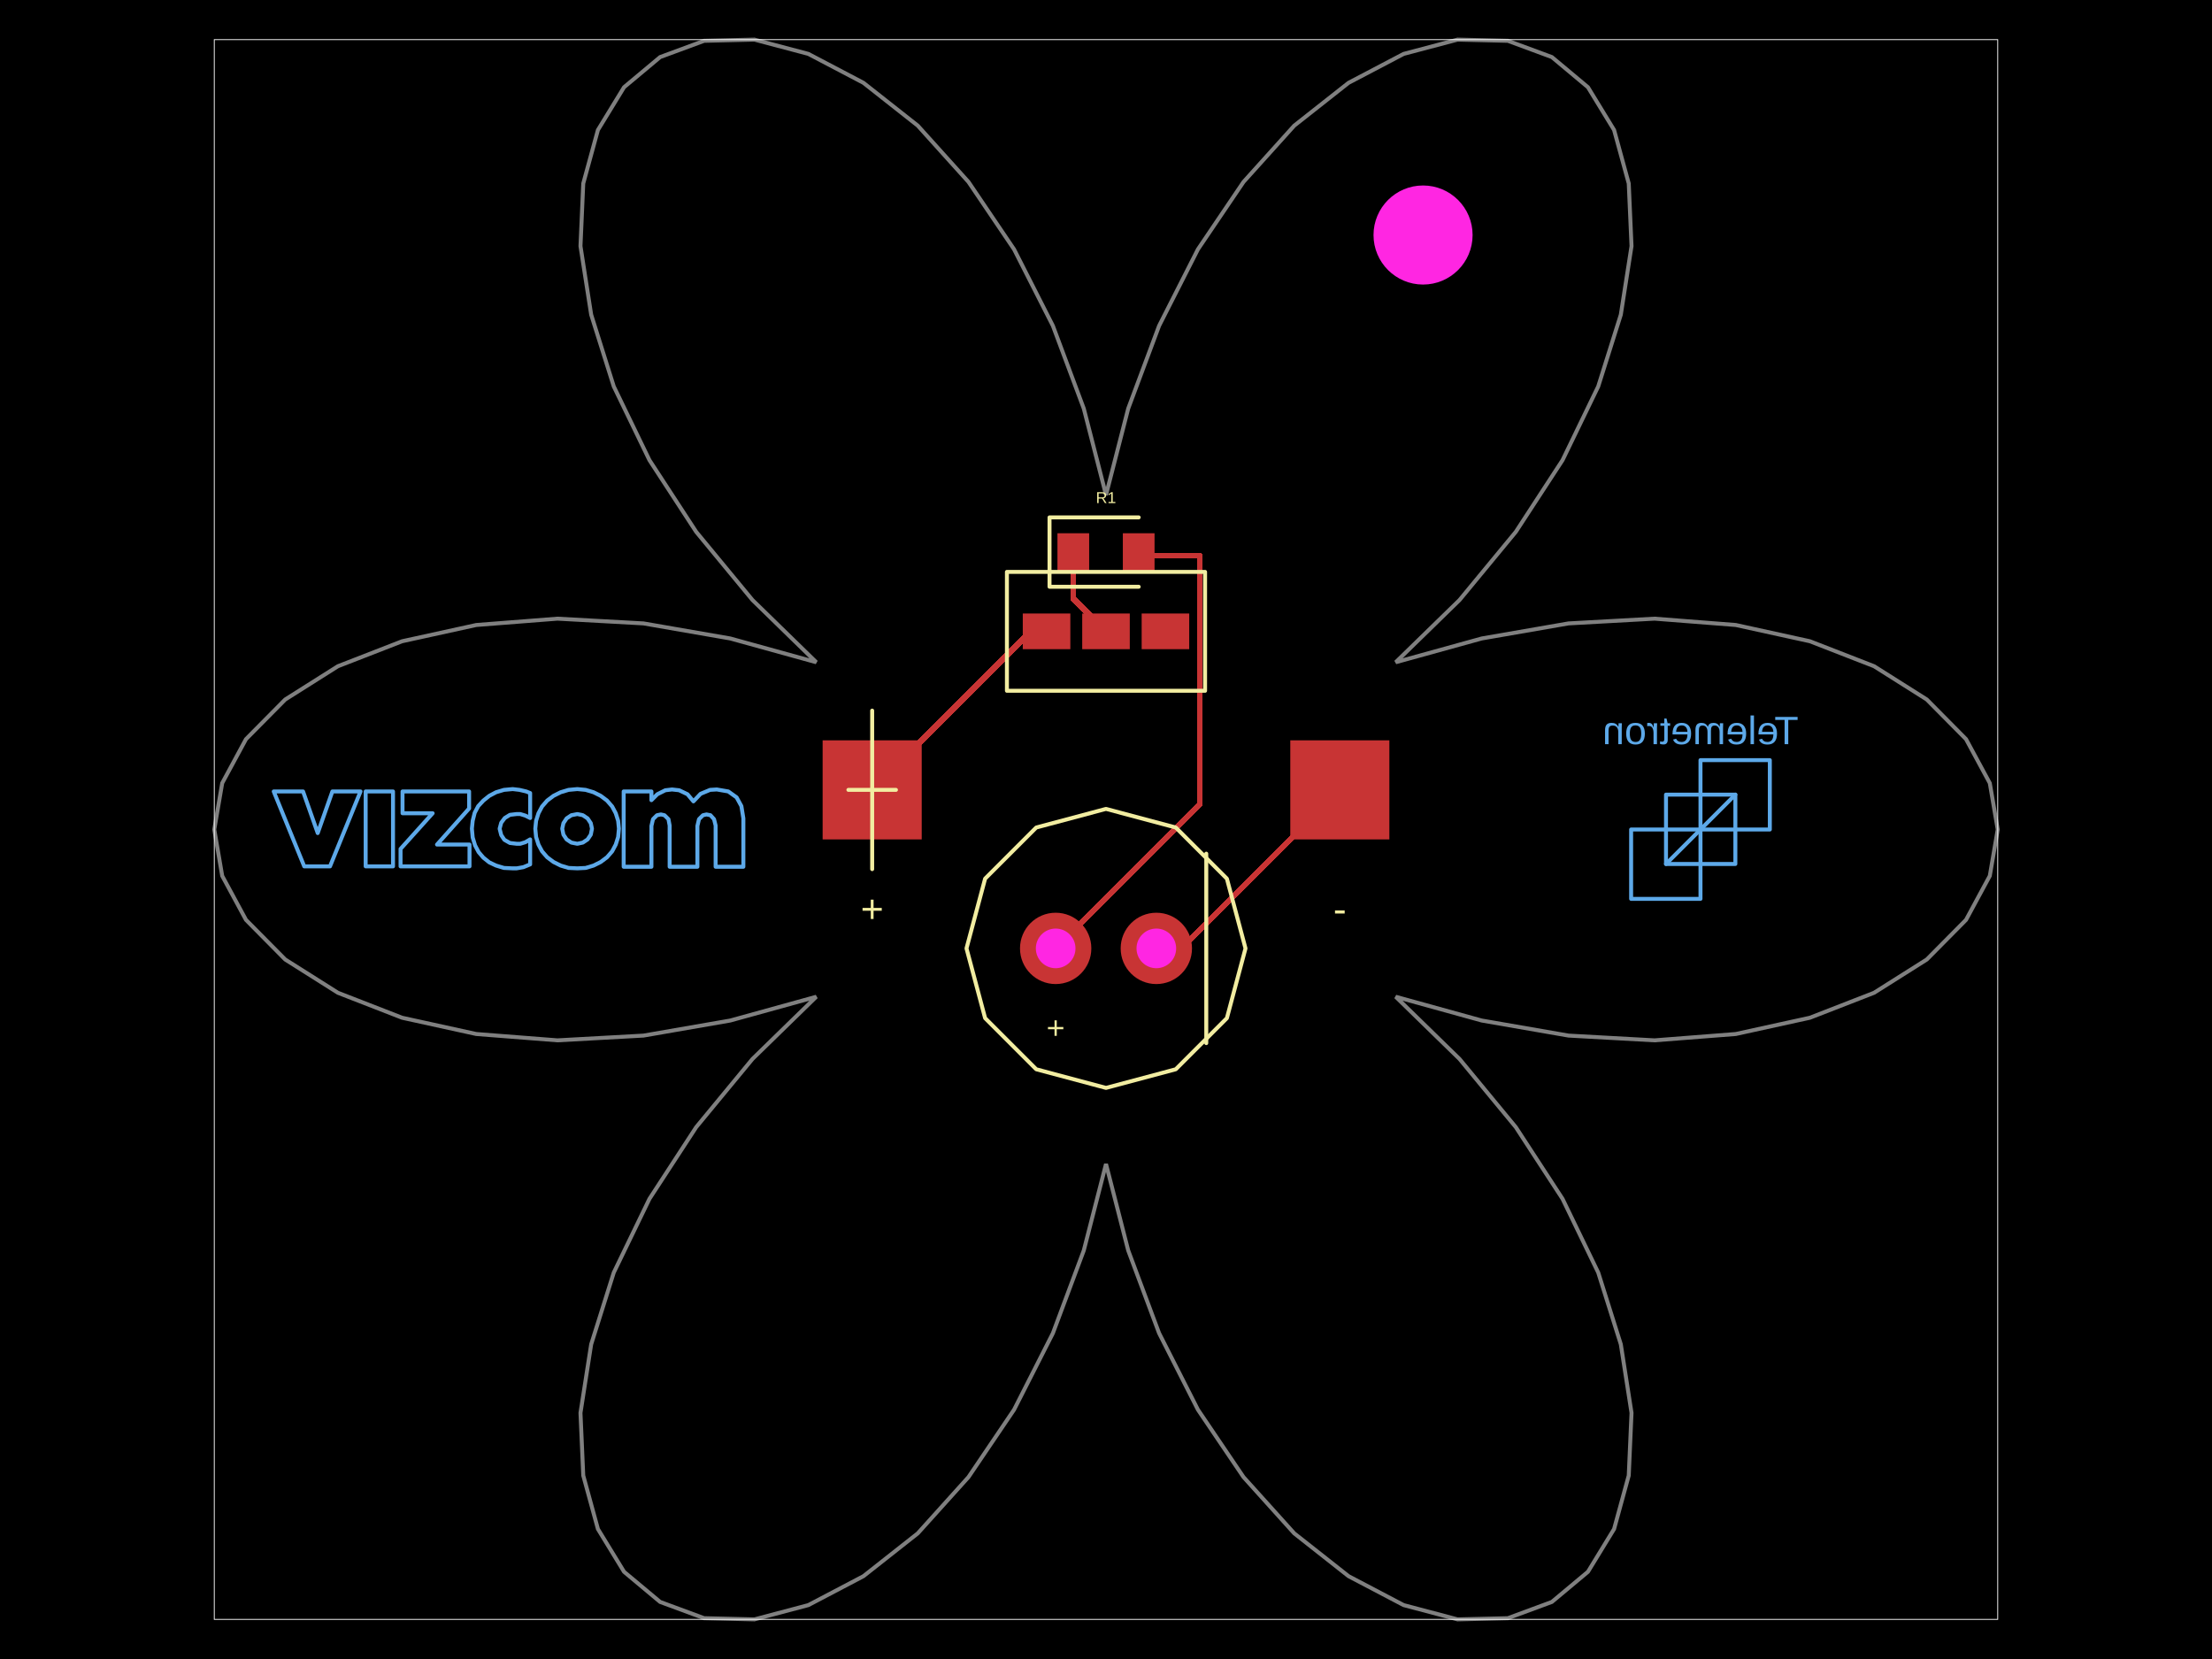
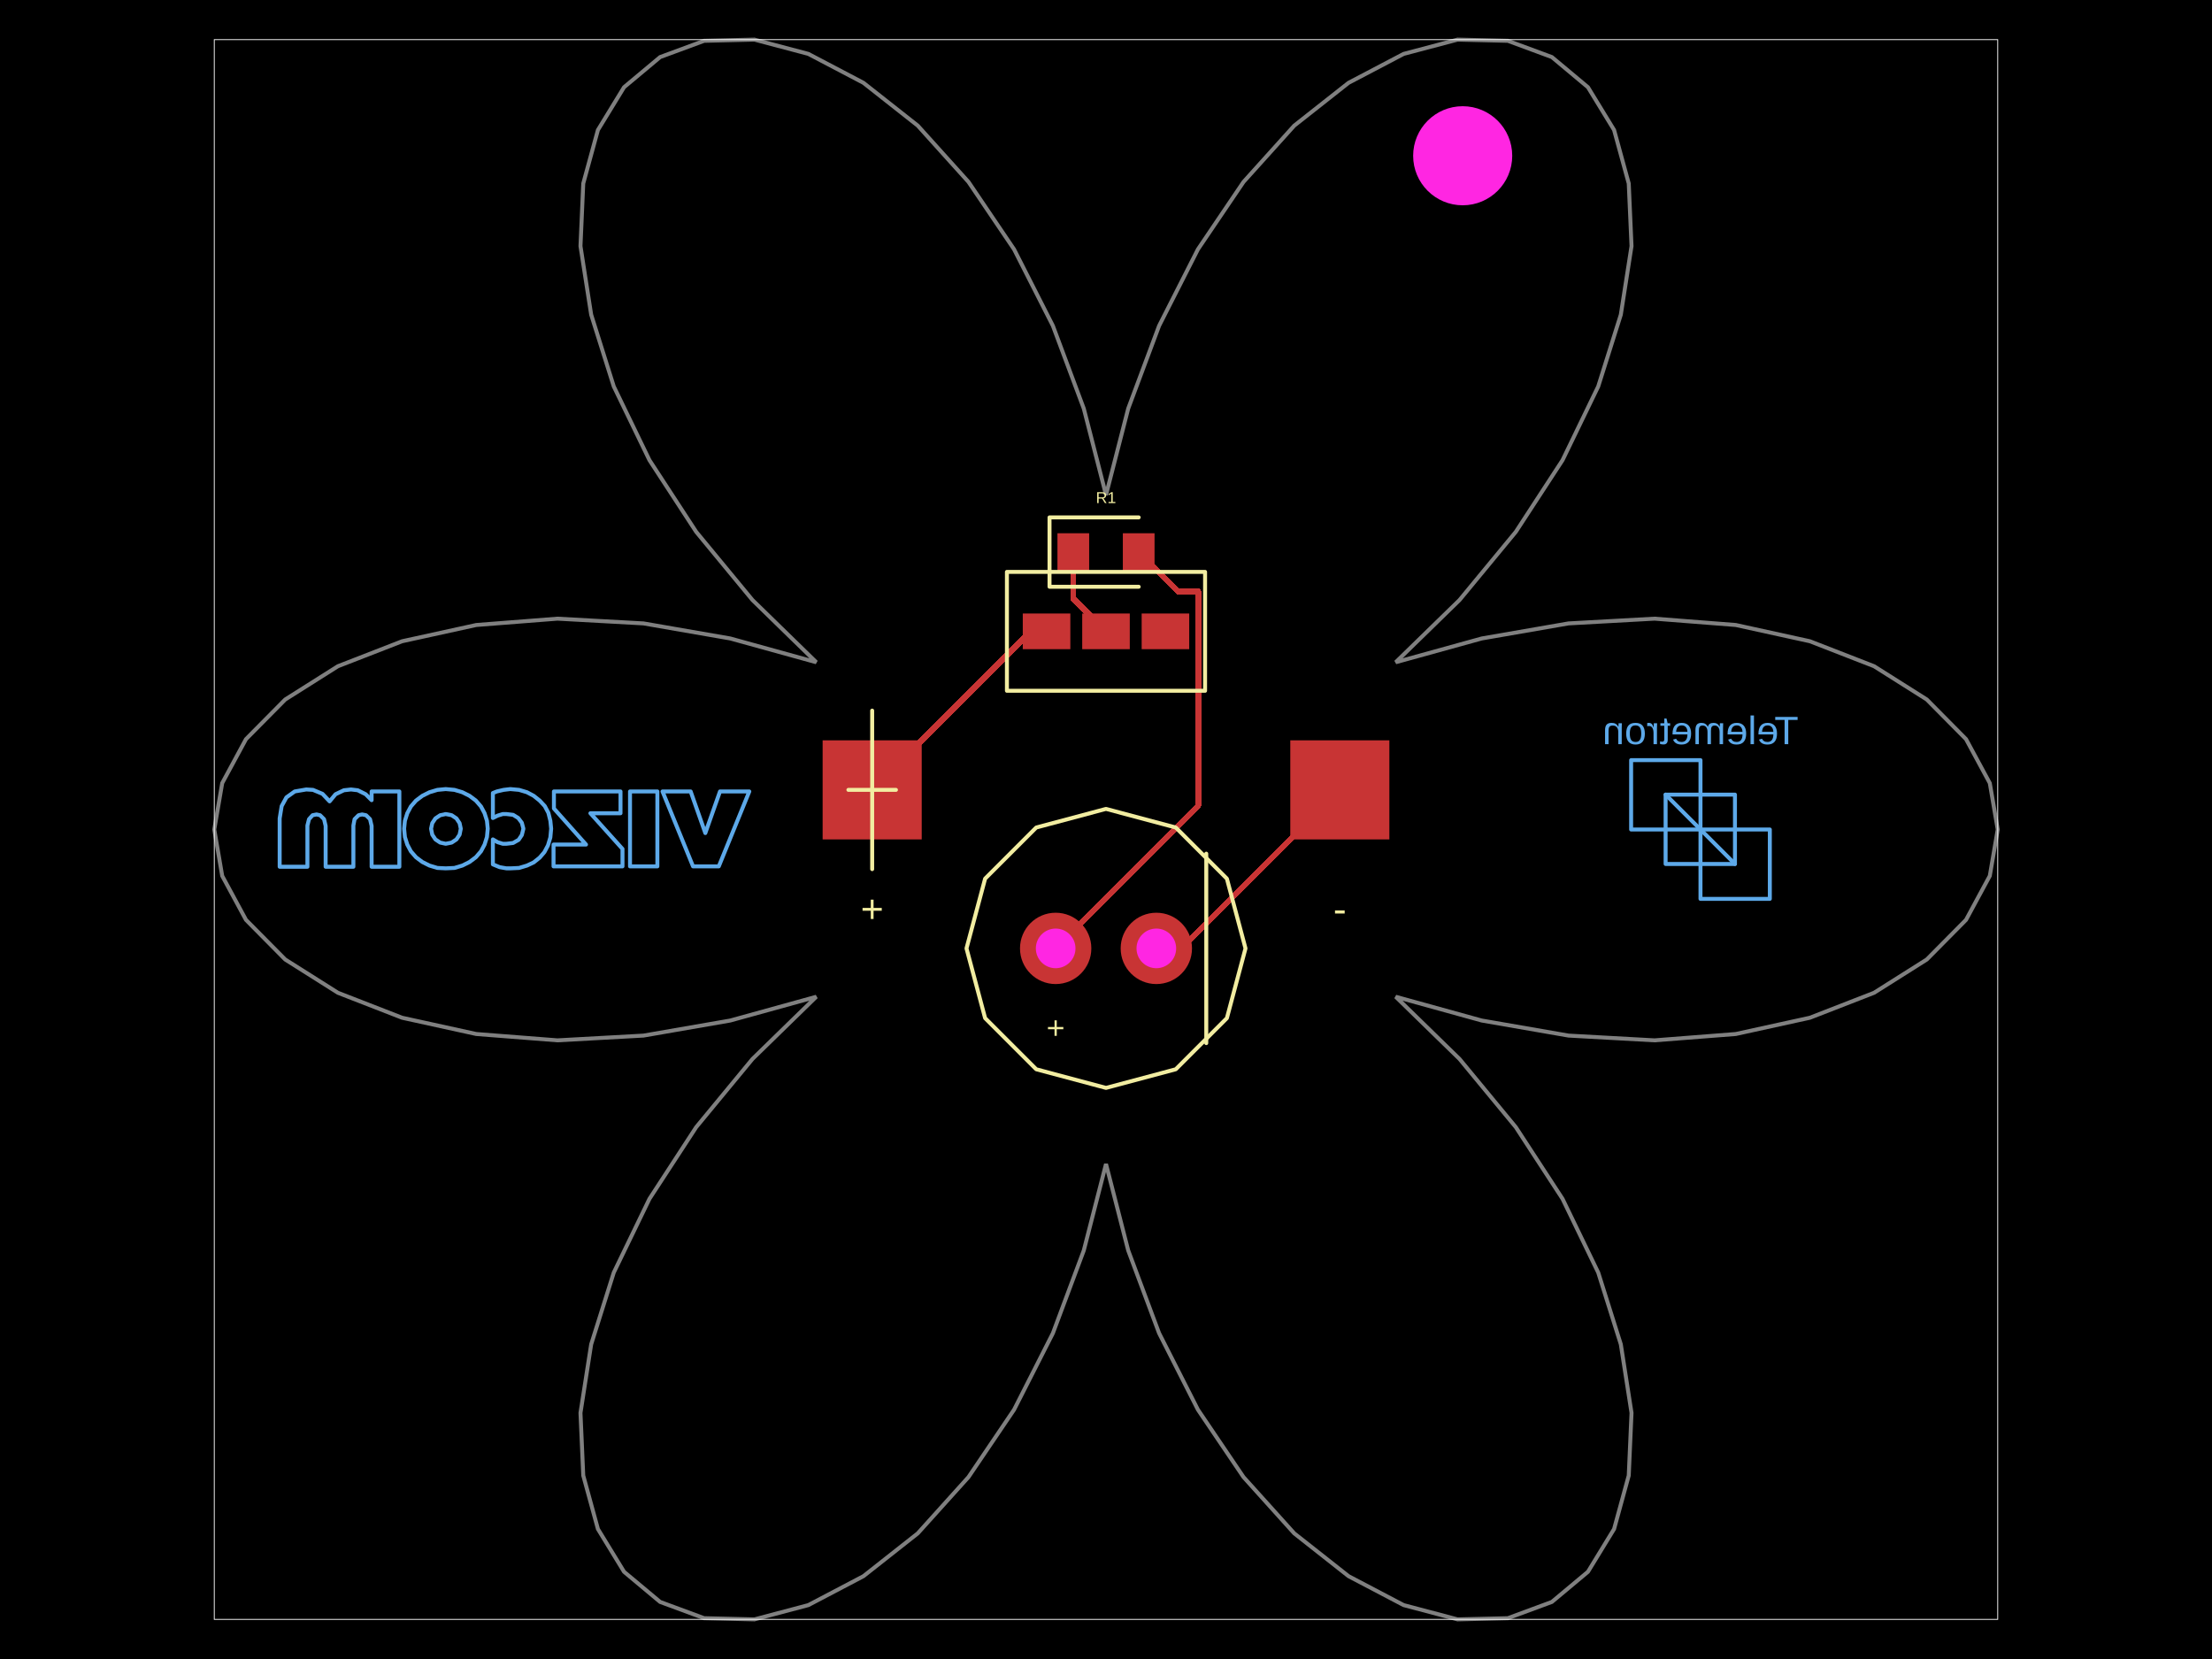
<svg xmlns="http://www.w3.org/2000/svg" width="800" height="600" data-software-used-string="@tscircuit/core@0.0.1112">
  <style />
  <rect class="boundary" x="0" y="0" fill="#000" width="800" height="600" data-type="pcb_background" data-pcb-layer="global" />
  <rect class="pcb-boundary" fill="none" stroke="#fff" stroke-width="0.3" x="77.496" y="14.333" width="645.007" height="571.333" data-type="pcb_boundary" data-pcb-layer="global" />
  <path class="pcb-board" d="M 722.504 300 L 719.637 316.77 L 711.037 332.68 L 696.847 347.014 L 677.783 359.054 L 654.563 368.084 L 627.759 373.961 L 598.376 376.254 L 567.272 374.534 L 535.882 369.087 L 504.778 360.487 L 527.855 382.991 L 548.208 407.645 L 565.122 433.588 L 578.022 460.248 L 586.192 486.192 L 590.062 510.989 L 589.059 533.636 L 583.755 552.986 L 574.295 568.466 L 561.252 579.36 L 545.342 585.237 L 527.138 585.667 L 507.645 580.506 L 487.721 570.043 L 468.084 554.563 L 449.737 534.209 L 433.254 509.842 L 419.207 482.179 L 408.027 452.222 L 400 420.975 L 391.973 452.222 L 380.793 482.179 L 366.746 509.842 L 350.263 534.209 L 331.916 554.563 L 312.279 570.043 L 292.355 580.506 L 272.862 585.667 L 254.658 585.237 L 238.748 579.36 L 225.705 568.466 L 216.245 552.986 L 210.941 533.636 L 209.938 510.989 L 213.808 486.192 L 221.978 460.248 L 234.878 433.588 L 251.792 407.645 L 272.145 382.991 L 295.222 360.487 L 264.118 369.087 L 232.728 374.534 L 201.624 376.254 L 172.241 373.961 L 145.437 368.084 L 122.217 359.054 L 103.153 347.014 L 88.963 332.68 L 80.363 316.77 L 77.496 300 L 80.363 283.23 L 88.963 267.32 L 103.153 252.986 L 122.217 240.946 L 145.437 231.916 L 172.241 226.039 L 201.624 223.746 L 232.728 225.466 L 264.118 230.913 L 295.222 239.513 L 272.145 217.009 L 251.792 192.355 L 234.878 166.412 L 221.978 139.752 L 213.808 113.808 L 209.938 89.011 L 210.941 66.364 L 216.245 47.014 L 225.705 31.534 L 238.748 20.64 L 254.658 14.763 L 272.862 14.333 L 292.355 19.494 L 312.279 29.957 L 331.916 45.437 L 350.263 65.791 L 366.746 90.158 L 380.793 117.821 L 391.973 147.778 L 400 179.025 L 408.027 147.778 L 419.207 117.821 L 433.254 90.158 L 449.737 65.791 L 468.084 45.437 L 487.721 29.957 L 507.645 19.494 L 527.138 14.333 L 545.342 14.763 L 561.252 20.64 L 574.295 31.534 L 583.755 47.014 L 589.059 66.364 L 590.062 89.011 L 586.192 113.808 L 578.022 139.752 L 565.122 166.412 L 548.208 192.355 L 527.855 217.009 L 504.778 239.513 L 535.882 230.913 L 567.272 225.466 L 598.376 223.746 L 627.759 226.039 L 654.563 231.916 L 677.783 240.946 L 696.847 252.986 L 711.037 267.32 L 719.637 283.23 Z" fill="none" stroke="rgba(255, 255, 255, 0.5)" stroke-width="1.433" data-type="pcb_board" data-pcb-layer="board" />
-   <path class="pcb-silkscreen pcb-silkscreen-bottom" d="M 110.033 313.33 L 98.997 286.24 L 109.603 286.24 L 114.907 301.29 L 120.21 286.24 L 130.387 286.24 L 119.35 313.33 L 110.033 313.33 Z" fill="none" stroke="#5da9e9" stroke-width="1.433" stroke-linecap="round" stroke-linejoin="round" data-pcb-component-id="null" data-pcb-silkscreen-path-id="pcb_silkscreen_path_6" data-type="pcb_silkscreen_path" data-pcb-layer="bottom" />
-   <path class="pcb-silkscreen pcb-silkscreen-bottom" d="M 142.14 313.33 L 132.25 313.33 L 132.25 286.24 L 142.14 286.24 L 142.14 313.33 Z" fill="none" stroke="#5da9e9" stroke-width="1.433" stroke-linecap="round" stroke-linejoin="round" data-pcb-component-id="null" data-pcb-silkscreen-path-id="pcb_silkscreen_path_7" data-type="pcb_silkscreen_path" data-pcb-layer="bottom" />
-   <path class="pcb-silkscreen pcb-silkscreen-bottom" d="M 169.661 286.24 L 169.661 292.403 L 158.051 305.447 L 169.804 305.447 L 169.804 313.33 L 144.864 313.33 L 144.864 307.023 L 156.474 294.123 L 145.581 294.123 L 145.581 286.24 L 169.661 286.24 Z" fill="none" stroke="#5da9e9" stroke-width="1.433" stroke-linecap="round" stroke-linejoin="round" data-pcb-component-id="null" data-pcb-silkscreen-path-id="pcb_silkscreen_path_8" data-type="pcb_silkscreen_path" data-pcb-layer="bottom" />
-   <path class="pcb-silkscreen pcb-silkscreen-bottom" d="M 170.664 299.713 L 170.951 296.847 L 171.667 293.98 L 172.957 291.543 L 174.821 289.537 L 176.971 287.817 L 179.408 286.527 L 182.274 285.667 L 185.428 285.38 L 187.864 285.667 L 190.301 286.24 L 191.734 286.813 L 191.734 295.843 L 190.014 294.983 L 188.151 294.41 L 186.861 294.41 L 184.424 294.697 L 182.561 295.843 L 181.271 297.563 L 180.698 299.713 L 181.271 302.007 L 182.418 303.727 L 184.424 304.873 L 186.861 305.16 L 188.151 305.16 L 190.014 304.587 L 191.734 303.583 L 191.734 312.613 L 189.298 313.617 L 186.861 314.047 L 185.284 314.047 L 182.274 313.903 L 179.408 313.043 L 176.971 311.897 L 174.821 310.177 L 173.101 308.17 L 171.811 305.733 L 170.951 302.867 L 170.664 299.713 Z" fill="none" stroke="#5da9e9" stroke-width="1.433" stroke-linecap="round" stroke-linejoin="round" data-pcb-component-id="null" data-pcb-silkscreen-path-id="pcb_silkscreen_path_9" data-type="pcb_silkscreen_path" data-pcb-layer="bottom" />
-   <path class="pcb-silkscreen pcb-silkscreen-bottom" d="M 208.791 285.38 L 211.801 285.667 L 214.668 286.527 L 217.248 287.817 L 219.541 289.537 L 221.405 291.687 L 222.695 294.123 L 223.555 296.847 L 223.841 299.713 L 223.555 302.723 L 222.695 305.447 L 221.405 307.883 L 219.541 310.033 L 217.248 311.753 L 214.668 313.043 L 211.801 313.903 L 208.791 314.047 L 205.638 313.903 L 202.771 313.043 L 200.191 311.753 L 197.898 310.033 L 196.034 307.883 L 194.744 305.447 L 193.884 302.723 L 193.598 299.713 L 193.884 296.847 L 194.744 294.123 L 196.034 291.687 L 197.898 289.537 L 200.191 287.817 L 202.771 286.527 L 205.638 285.667 L 208.791 285.38 Z" fill="none" stroke="#5da9e9" stroke-width="1.433" stroke-linecap="round" stroke-linejoin="round" data-pcb-component-id="null" data-pcb-silkscreen-path-id="pcb_silkscreen_path_10" data-type="pcb_silkscreen_path" data-pcb-layer="bottom" />
-   <path class="pcb-silkscreen pcb-silkscreen-bottom" d="M 208.791 294.41 L 206.641 294.84 L 204.921 295.987 L 203.774 297.707 L 203.344 299.713 L 203.774 301.863 L 204.921 303.583 L 206.641 304.73 L 208.791 305.16 L 210.798 304.73 L 212.518 303.583 L 213.665 301.863 L 214.095 299.713 L 213.665 297.707 L 212.518 295.987 L 210.798 294.84 L 208.791 294.41 Z" fill="none" stroke="#5da9e9" stroke-width="1.433" stroke-linecap="round" stroke-linejoin="round" data-pcb-component-id="null" data-pcb-silkscreen-path-id="pcb_silkscreen_path_11" data-type="pcb_silkscreen_path" data-pcb-layer="bottom" />
-   <path class="pcb-silkscreen pcb-silkscreen-bottom" d="M 235.595 298.71 L 235.595 313.473 L 225.561 313.473 L 225.561 286.24 L 235.595 286.24 L 235.595 289.393 L 237.745 287.243 L 240.612 285.81 L 243.048 285.523 L 245.628 285.81 L 248.638 287.243 L 250.788 289.823 L 253.368 287.1 L 256.808 285.667 L 259.245 285.523 L 263.402 286.24 L 266.412 288.39 L 268.132 291.543 L 268.849 295.987 L 268.849 313.473 L 258.815 313.473 L 258.815 298.567 L 258.242 296.273 L 256.952 294.84 L 255.518 294.553 L 254.228 294.84 L 252.795 296.273 L 252.222 298.71 L 252.222 313.473 L 242.188 313.473 L 242.188 298.567 L 241.758 296.273 L 240.325 294.84 L 239.035 294.553 L 237.602 294.84 L 236.168 296.273 L 235.595 298.71 Z" fill="none" stroke="#5da9e9" stroke-width="1.433" stroke-linecap="round" stroke-linejoin="round" data-pcb-component-id="null" data-pcb-silkscreen-path-id="pcb_silkscreen_path_12" data-type="pcb_silkscreen_path" data-pcb-layer="bottom" />
-   <path class="pcb-silkscreen pcb-silkscreen-bottom" d="M 589.919 325.084 L 615.002 325.084 L 615.002 300 L 589.919 300 L 589.919 325.084 Z" fill="none" stroke="#5da9e9" stroke-width="1.433" stroke-linecap="round" stroke-linejoin="round" data-pcb-component-id="null" data-pcb-silkscreen-path-id="pcb_silkscreen_path_13" data-type="pcb_silkscreen_path" data-pcb-layer="bottom" />
-   <path class="pcb-silkscreen pcb-silkscreen-bottom" d="M 602.532 312.47 L 627.616 312.47 L 627.616 287.387 L 602.532 287.387 L 602.532 312.47 Z" fill="none" stroke="#5da9e9" stroke-width="1.433" stroke-linecap="round" stroke-linejoin="round" data-pcb-component-id="null" data-pcb-silkscreen-path-id="pcb_silkscreen_path_14" data-type="pcb_silkscreen_path" data-pcb-layer="bottom" />
-   <path class="pcb-silkscreen pcb-silkscreen-bottom" d="M 615.002 300 L 640.086 300 L 640.086 274.916 L 615.002 274.916 L 615.002 300 Z" fill="none" stroke="#5da9e9" stroke-width="1.433" stroke-linecap="round" stroke-linejoin="round" data-pcb-component-id="null" data-pcb-silkscreen-path-id="pcb_silkscreen_path_15" data-type="pcb_silkscreen_path" data-pcb-layer="bottom" />
-   <path class="pcb-silkscreen pcb-silkscreen-bottom" d="M 602.532 312.47 L 615.002 300" fill="none" stroke="#5da9e9" stroke-width="1.433" stroke-linecap="round" stroke-linejoin="round" data-pcb-component-id="null" data-pcb-silkscreen-path-id="pcb_silkscreen_path_16" data-type="pcb_silkscreen_path" data-pcb-layer="bottom" />
-   <path class="pcb-silkscreen pcb-silkscreen-bottom" d="M 615.002 300 L 627.616 287.387" fill="none" stroke="#5da9e9" stroke-width="1.433" stroke-linecap="round" stroke-linejoin="round" data-pcb-component-id="null" data-pcb-silkscreen-path-id="pcb_silkscreen_path_17" data-type="pcb_silkscreen_path" data-pcb-layer="bottom" />
+   <path class="pcb-silkscreen pcb-silkscreen-bottom" d="M 259.962 313.33 L 270.999 286.24 L 260.392 286.24 L 255.088 301.29 L 249.785 286.24 L 239.608 286.24 L 250.645 313.33 L 259.962 313.33 Z" fill="none" stroke="#5da9e9" stroke-width="1.433" stroke-linecap="round" stroke-linejoin="round" data-pcb-component-id="null" data-pcb-silkscreen-path-id="pcb_silkscreen_path_6" data-type="pcb_silkscreen_path" data-pcb-layer="bottom" />
+   <path class="pcb-silkscreen pcb-silkscreen-bottom" d="M 227.855 313.33 L 237.745 313.33 L 237.745 286.24 L 227.855 286.24 L 227.855 313.33 Z" fill="none" stroke="#5da9e9" stroke-width="1.433" stroke-linecap="round" stroke-linejoin="round" data-pcb-component-id="null" data-pcb-silkscreen-path-id="pcb_silkscreen_path_7" data-type="pcb_silkscreen_path" data-pcb-layer="bottom" />
+   <path class="pcb-silkscreen pcb-silkscreen-bottom" d="M 200.334 286.24 L 200.334 292.403 L 211.945 305.447 L 200.191 305.447 L 200.191 313.33 L 225.131 313.33 L 225.131 307.023 L 213.521 294.123 L 224.415 294.123 L 224.415 286.24 L 200.334 286.24 Z" fill="none" stroke="#5da9e9" stroke-width="1.433" stroke-linecap="round" stroke-linejoin="round" data-pcb-component-id="null" data-pcb-silkscreen-path-id="pcb_silkscreen_path_8" data-type="pcb_silkscreen_path" data-pcb-layer="bottom" />
+   <path class="pcb-silkscreen pcb-silkscreen-bottom" d="M 199.331 299.713 L 199.044 296.847 L 198.328 293.98 L 197.038 291.543 L 195.174 289.537 L 193.024 287.817 L 190.588 286.527 L 187.721 285.667 L 184.568 285.38 L 182.131 285.667 L 179.694 286.24 L 178.261 286.813 L 178.261 295.843 L 179.981 294.983 L 181.844 294.41 L 183.134 294.41 L 185.571 294.697 L 187.434 295.843 L 188.724 297.563 L 189.298 299.713 L 188.724 302.007 L 187.578 303.727 L 185.571 304.873 L 183.134 305.16 L 181.844 305.16 L 179.981 304.587 L 178.261 303.583 L 178.261 312.613 L 180.698 313.617 L 183.134 314.047 L 184.711 314.047 L 187.721 313.903 L 190.588 313.043 L 193.024 311.897 L 195.174 310.177 L 196.894 308.17 L 198.184 305.733 L 199.044 302.867 L 199.331 299.713 Z" fill="none" stroke="#5da9e9" stroke-width="1.433" stroke-linecap="round" stroke-linejoin="round" data-pcb-component-id="null" data-pcb-silkscreen-path-id="pcb_silkscreen_path_9" data-type="pcb_silkscreen_path" data-pcb-layer="bottom" />
+   <path class="pcb-silkscreen pcb-silkscreen-bottom" d="M 161.204 285.38 L 158.194 285.667 L 155.327 286.527 L 152.747 287.817 L 150.454 289.537 L 148.591 291.687 L 147.301 294.123 L 146.441 296.847 L 146.154 299.713 L 146.441 302.723 L 147.301 305.447 L 148.591 307.883 L 150.454 310.033 L 152.747 311.753 L 155.327 313.043 L 158.194 313.903 L 161.204 314.047 L 164.357 313.903 L 167.224 313.043 L 169.804 311.753 L 172.097 310.033 L 173.961 307.883 L 175.251 305.447 L 176.111 302.723 L 176.398 299.713 L 176.111 296.847 L 175.251 294.123 L 173.961 291.687 L 172.097 289.537 L 169.804 287.817 L 167.224 286.527 L 164.357 285.667 L 161.204 285.38 Z" fill="none" stroke="#5da9e9" stroke-width="1.433" stroke-linecap="round" stroke-linejoin="round" data-pcb-component-id="null" data-pcb-silkscreen-path-id="pcb_silkscreen_path_10" data-type="pcb_silkscreen_path" data-pcb-layer="bottom" />
+   <path class="pcb-silkscreen pcb-silkscreen-bottom" d="M 161.204 294.41 L 163.354 294.84 L 165.074 295.987 L 166.221 297.707 L 166.651 299.713 L 166.221 301.863 L 165.074 303.583 L 163.354 304.73 L 161.204 305.16 L 159.197 304.73 L 157.477 303.583 L 156.331 301.863 L 155.901 299.713 L 156.331 297.707 L 157.477 295.987 L 159.197 294.84 L 161.204 294.41 Z" fill="none" stroke="#5da9e9" stroke-width="1.433" stroke-linecap="round" stroke-linejoin="round" data-pcb-component-id="null" data-pcb-silkscreen-path-id="pcb_silkscreen_path_11" data-type="pcb_silkscreen_path" data-pcb-layer="bottom" />
+   <path class="pcb-silkscreen pcb-silkscreen-bottom" d="M 134.4 298.71 L 134.4 313.473 L 144.434 313.473 L 144.434 286.24 L 134.4 286.24 L 134.4 289.393 L 132.25 287.243 L 129.384 285.81 L 126.947 285.523 L 124.367 285.81 L 121.357 287.243 L 119.207 289.823 L 116.627 287.1 L 113.187 285.667 L 110.75 285.523 L 106.593 286.24 L 103.583 288.39 L 101.863 291.543 L 101.147 295.987 L 101.147 313.473 L 111.18 313.473 L 111.18 298.567 L 111.753 296.273 L 113.043 294.84 L 114.477 294.553 L 115.767 294.84 L 117.2 296.273 L 117.774 298.71 L 117.774 313.473 L 127.807 313.473 L 127.807 298.567 L 128.237 296.273 L 129.67 294.84 L 130.96 294.553 L 132.394 294.84 L 133.827 296.273 L 134.4 298.71 Z" fill="none" stroke="#5da9e9" stroke-width="1.433" stroke-linecap="round" stroke-linejoin="round" data-pcb-component-id="null" data-pcb-silkscreen-path-id="pcb_silkscreen_path_12" data-type="pcb_silkscreen_path" data-pcb-layer="bottom" />
+   <path class="pcb-silkscreen pcb-silkscreen-bottom" d="M 640.086 325.084 L 615.002 325.084 L 615.002 300 L 640.086 300 L 640.086 325.084 Z" fill="none" stroke="#5da9e9" stroke-width="1.433" stroke-linecap="round" stroke-linejoin="round" data-pcb-component-id="null" data-pcb-silkscreen-path-id="pcb_silkscreen_path_13" data-type="pcb_silkscreen_path" data-pcb-layer="bottom" />
+   <path class="pcb-silkscreen pcb-silkscreen-bottom" d="M 627.473 312.47 L 602.389 312.47 L 602.389 287.387 L 627.473 287.387 L 627.473 312.47 Z" fill="none" stroke="#5da9e9" stroke-width="1.433" stroke-linecap="round" stroke-linejoin="round" data-pcb-component-id="null" data-pcb-silkscreen-path-id="pcb_silkscreen_path_14" data-type="pcb_silkscreen_path" data-pcb-layer="bottom" />
+   <path class="pcb-silkscreen pcb-silkscreen-bottom" d="M 615.002 300 L 589.919 300 L 589.919 274.916 L 615.002 274.916 L 615.002 300 Z" fill="none" stroke="#5da9e9" stroke-width="1.433" stroke-linecap="round" stroke-linejoin="round" data-pcb-component-id="null" data-pcb-silkscreen-path-id="pcb_silkscreen_path_15" data-type="pcb_silkscreen_path" data-pcb-layer="bottom" />
+   <path class="pcb-silkscreen pcb-silkscreen-bottom" d="M 627.473 312.47 L 615.002 300" fill="none" stroke="#5da9e9" stroke-width="1.433" stroke-linecap="round" stroke-linejoin="round" data-pcb-component-id="null" data-pcb-silkscreen-path-id="pcb_silkscreen_path_16" data-type="pcb_silkscreen_path" data-pcb-layer="bottom" />
+   <path class="pcb-silkscreen pcb-silkscreen-bottom" d="M 615.002 300 L 602.389 287.387" fill="none" stroke="#5da9e9" stroke-width="1.433" stroke-linecap="round" stroke-linejoin="round" data-pcb-component-id="null" data-pcb-silkscreen-path-id="pcb_silkscreen_path_17" data-type="pcb_silkscreen_path" data-pcb-layer="bottom" />
  <text x="0" y="0" dx="0" dy="0" fill="#5da9e9" font-family="Arial, sans-serif" font-size="14.333" text-anchor="middle" dominant-baseline="central" transform="matrix(-1,0,0,1,615.0024,264.1663)" class="pcb-silkscreen-text pcb-silkscreen-bottom" data-pcb-silkscreen-text-id="null" stroke="none" data-type="pcb_silkscreen_text" data-pcb-layer="bottom">Telemetron</text>
  <rect class="pcb-pad" fill="rgb(200, 52, 52)" x="297.516" y="267.75" width="35.834" height="35.834" data-type="pcb_smtpad" data-pcb-layer="top" />
  <rect class="pcb-pad" fill="rgb(200, 52, 52)" x="466.651" y="267.75" width="35.834" height="35.834" data-type="pcb_smtpad" data-pcb-layer="top" />
  <rect class="pcb-pad" fill="rgb(200, 52, 52)" x="369.9" y="221.882" width="17.2" height="12.9" data-type="pcb_smtpad" data-pcb-layer="top" />
  <rect class="pcb-pad" fill="rgb(200, 52, 52)" x="391.4" y="221.882" width="17.2" height="12.9" data-type="pcb_smtpad" data-pcb-layer="top" />
  <rect class="pcb-pad" fill="rgb(200, 52, 52)" x="412.9" y="221.882" width="17.2" height="12.9" data-type="pcb_smtpad" data-pcb-layer="top" />
  <rect class="pcb-pad" fill="rgb(200, 52, 52)" x="382.441" y="192.857" width="11.467" height="13.617" data-type="pcb_smtpad" data-pcb-layer="top" />
  <rect class="pcb-pad" fill="rgb(200, 52, 52)" x="406.092" y="192.857" width="11.467" height="13.617" data-type="pcb_smtpad" data-pcb-layer="top" />
-   <path class="pcb-trace" stroke="rgb(200, 52, 52)" fill="none" d="M 381.796 343 L 433.935 290.862" stroke-width="2.15" stroke-linecap="round" stroke-linejoin="round" shape-rendering="crispEdges" data-type="pcb_trace" data-pcb-layer="top" />
-   <path class="pcb-trace" stroke="rgb(200, 52, 52)" fill="none" d="M 433.935 290.862 L 433.935 200.983" stroke-width="2.15" stroke-linecap="round" stroke-linejoin="round" shape-rendering="crispEdges" data-type="pcb_trace" data-pcb-layer="top" />
-   <path class="pcb-trace" stroke="rgb(200, 52, 52)" fill="none" d="M 433.935 200.983 L 413.142 200.983" stroke-width="2.15" stroke-linecap="round" stroke-linejoin="round" shape-rendering="crispEdges" data-type="pcb_trace" data-pcb-layer="top" />
-   <path class="pcb-trace" stroke="rgb(200, 52, 52)" fill="none" d="M 413.142 200.983 L 411.825 199.666" stroke-width="2.15" stroke-linecap="round" stroke-linejoin="round" shape-rendering="crispEdges" data-type="pcb_trace" data-pcb-layer="top" />
+   <path class="pcb-trace" stroke="rgb(200, 52, 52)" fill="none" d="M 381.796 343 L 433.342 291.455" stroke-width="2.15" stroke-linecap="round" stroke-linejoin="round" shape-rendering="crispEdges" data-type="pcb_trace" data-pcb-layer="top" />
+   <path class="pcb-trace" stroke="rgb(200, 52, 52)" fill="none" d="M 433.342 291.455 L 433.342 213.851" stroke-width="2.15" stroke-linecap="round" stroke-linejoin="round" shape-rendering="crispEdges" data-type="pcb_trace" data-pcb-layer="top" />
+   <path class="pcb-trace" stroke="rgb(200, 52, 52)" fill="none" d="M 433.342 213.851 L 426.011 213.851" stroke-width="2.15" stroke-linecap="round" stroke-linejoin="round" shape-rendering="crispEdges" data-type="pcb_trace" data-pcb-layer="top" />
+   <path class="pcb-trace" stroke="rgb(200, 52, 52)" fill="none" d="M 426.011 213.851 L 411.825 199.666" stroke-width="2.15" stroke-linecap="round" stroke-linejoin="round" shape-rendering="crispEdges" data-type="pcb_trace" data-pcb-layer="top" />
  <path class="pcb-trace" stroke="rgb(200, 52, 52)" fill="none" d="M 388.175 199.666 L 388.175 216.507" stroke-width="2.15" stroke-linecap="round" stroke-linejoin="round" shape-rendering="crispEdges" data-type="pcb_trace" data-pcb-layer="top" />
  <path class="pcb-trace" stroke="rgb(200, 52, 52)" fill="none" d="M 388.175 216.507 L 400 228.333" stroke-width="2.15" stroke-linecap="round" stroke-linejoin="round" shape-rendering="crispEdges" data-type="pcb_trace" data-pcb-layer="top" />
  <path class="pcb-trace" stroke="rgb(200, 52, 52)" fill="none" d="M 418.204 343 L 427.234 343" stroke-width="2.15" stroke-linecap="round" stroke-linejoin="round" shape-rendering="crispEdges" data-type="pcb_trace" data-pcb-layer="top" />
  <path class="pcb-trace" stroke="rgb(200, 52, 52)" fill="none" d="M 427.234 343 L 484.568 285.667" stroke-width="2.15" stroke-linecap="round" stroke-linejoin="round" shape-rendering="crispEdges" data-type="pcb_trace" data-pcb-layer="top" />
  <path class="pcb-trace" stroke="rgb(200, 52, 52)" fill="none" d="M 378.5 228.333 L 372.766 228.333" stroke-width="2.15" stroke-linecap="round" stroke-linejoin="round" shape-rendering="crispEdges" data-type="pcb_trace" data-pcb-layer="top" />
  <path class="pcb-trace" stroke="rgb(200, 52, 52)" fill="none" d="M 372.766 228.333 L 315.432 285.667" stroke-width="2.15" stroke-linecap="round" stroke-linejoin="round" shape-rendering="crispEdges" data-type="pcb_trace" data-pcb-layer="top" />
  <path class="pcb-silkscreen pcb-silkscreen-top" d="M 315.432 314.333 L 315.432 257" fill="none" stroke="#f2eda1" stroke-width="1.433" stroke-linecap="round" stroke-linejoin="round" data-pcb-component-id="pcb_component_0" data-pcb-silkscreen-path-id="pcb_silkscreen_path_0" data-type="pcb_silkscreen_path" data-pcb-layer="top" />
  <path class="pcb-silkscreen pcb-silkscreen-top" d="M 306.832 285.667 L 324.032 285.667" fill="none" stroke="#f2eda1" stroke-width="1.433" stroke-linecap="round" stroke-linejoin="round" data-pcb-component-id="pcb_component_0" data-pcb-silkscreen-path-id="pcb_silkscreen_path_1" data-type="pcb_silkscreen_path" data-pcb-layer="top" />
  <text x="0" y="0" dx="0" dy="0" fill="#f2eda1" font-family="Arial, sans-serif" font-size="14.333" text-anchor="middle" dominant-baseline="central" transform="matrix(1,0,0,1,315.4324,328.667)" class="pcb-silkscreen-text pcb-silkscreen-top" data-pcb-silkscreen-text-id="pcb_component_0" stroke="none" data-type="pcb_silkscreen_text" data-pcb-layer="top">+</text>
  <text x="0" y="0" dx="0" dy="0" fill="#f2eda1" font-family="Arial, sans-serif" font-size="14.333" text-anchor="middle" dominant-baseline="central" transform="matrix(1,0,0,1,484.5676,328.667)" class="pcb-silkscreen-text pcb-silkscreen-top" data-pcb-silkscreen-text-id="pcb_component_0" stroke="none" data-type="pcb_silkscreen_text" data-pcb-layer="top">-</text>
  <path class="pcb-silkscreen pcb-silkscreen-top" d="M 364.166 249.833 L 435.834 249.833 L 435.834 206.832 L 364.166 206.832 L 364.166 249.833 Z" fill="none" stroke="#f2eda1" stroke-width="1.433" stroke-linecap="round" stroke-linejoin="round" data-pcb-component-id="pcb_component_1" data-pcb-silkscreen-path-id="pcb_silkscreen_path_2" data-type="pcb_silkscreen_path" data-pcb-layer="top" />
  <path class="pcb-silkscreen pcb-silkscreen-top" d="M 411.825 187.124 L 379.575 187.124 L 379.575 212.207 L 411.825 212.207" fill="none" stroke="#f2eda1" stroke-width="1.433" stroke-linecap="round" stroke-linejoin="round" data-pcb-component-id="pcb_component_2" data-pcb-silkscreen-path-id="pcb_silkscreen_path_3" data-type="pcb_silkscreen_path" data-pcb-layer="top" />
  <text x="0" y="0" dx="0" dy="0" fill="#f2eda1" font-family="Arial, sans-serif" font-size="5.733" text-anchor="middle" dominant-baseline="central" transform="matrix(1,0,0,1,400,179.957)" class="pcb-silkscreen-text pcb-silkscreen-top" data-pcb-silkscreen-text-id="pcb_component_2" stroke="none" data-type="pcb_silkscreen_text" data-pcb-layer="top">R1</text>
  <path class="pcb-silkscreen pcb-silkscreen-top" d="M 450.454 343 L 443.717 317.774 L 425.227 299.283 L 400 292.547 L 374.773 299.283 L 356.283 317.774 L 349.546 343 L 356.283 368.227 L 374.773 386.718 L 400 393.454 L 425.227 386.718 L 443.717 368.227 L 450.454 343 Z" fill="none" stroke="#f2eda1" stroke-width="1.433" stroke-linecap="round" stroke-linejoin="round" data-pcb-component-id="pcb_component_3" data-pcb-silkscreen-path-id="pcb_silkscreen_path_4" data-type="pcb_silkscreen_path" data-pcb-layer="top" />
  <path class="pcb-silkscreen pcb-silkscreen-top" d="M 436.264 377.258 L 436.264 308.743" fill="none" stroke="#f2eda1" stroke-width="1.433" stroke-linecap="round" stroke-linejoin="round" data-pcb-component-id="pcb_component_3" data-pcb-silkscreen-path-id="pcb_silkscreen_path_5" data-type="pcb_silkscreen_path" data-pcb-layer="top" />
  <text x="0" y="0" dx="0" dy="0" fill="#f2eda1" font-family="Arial, sans-serif" font-size="11.467" text-anchor="middle" dominant-baseline="central" transform="matrix(1,0,0,1,381.7965,371.6675)" class="pcb-silkscreen-text pcb-silkscreen-top" data-pcb-silkscreen-text-id="pcb_component_3" stroke="none" data-type="pcb_silkscreen_text" data-pcb-layer="top">+</text>
  <g data-type="pcb_plated_hole" data-pcb-layer="through">
    <circle class="pcb-hole-outer" fill="rgb(200, 52, 52)" cx="381.796" cy="343" r="12.9" data-type="pcb_plated_hole" data-pcb-layer="top" />
    <circle class="pcb-hole-inner" fill="#FF26E2" cx="381.796" cy="343" r="7.167" data-type="pcb_plated_hole_drill" data-pcb-layer="drill" />
  </g>
  <g data-type="pcb_plated_hole" data-pcb-layer="through">
    <circle class="pcb-hole-outer" fill="rgb(200, 52, 52)" cx="418.204" cy="343" r="12.9" data-type="pcb_plated_hole" data-pcb-layer="top" />
    <circle class="pcb-hole-inner" fill="#FF26E2" cx="418.204" cy="343" r="7.167" data-type="pcb_plated_hole_drill" data-pcb-layer="drill" />
  </g>
-   <circle class="pcb-hole" cx="514.668" cy="84.998" r="17.917" fill="#FF26E2" data-type="pcb_hole" data-pcb-layer="drill" />
+   <circle class="pcb-hole" cx="529.001" cy="56.331" r="17.917" fill="#FF26E2" data-type="pcb_hole" data-pcb-layer="drill" />
</svg>
